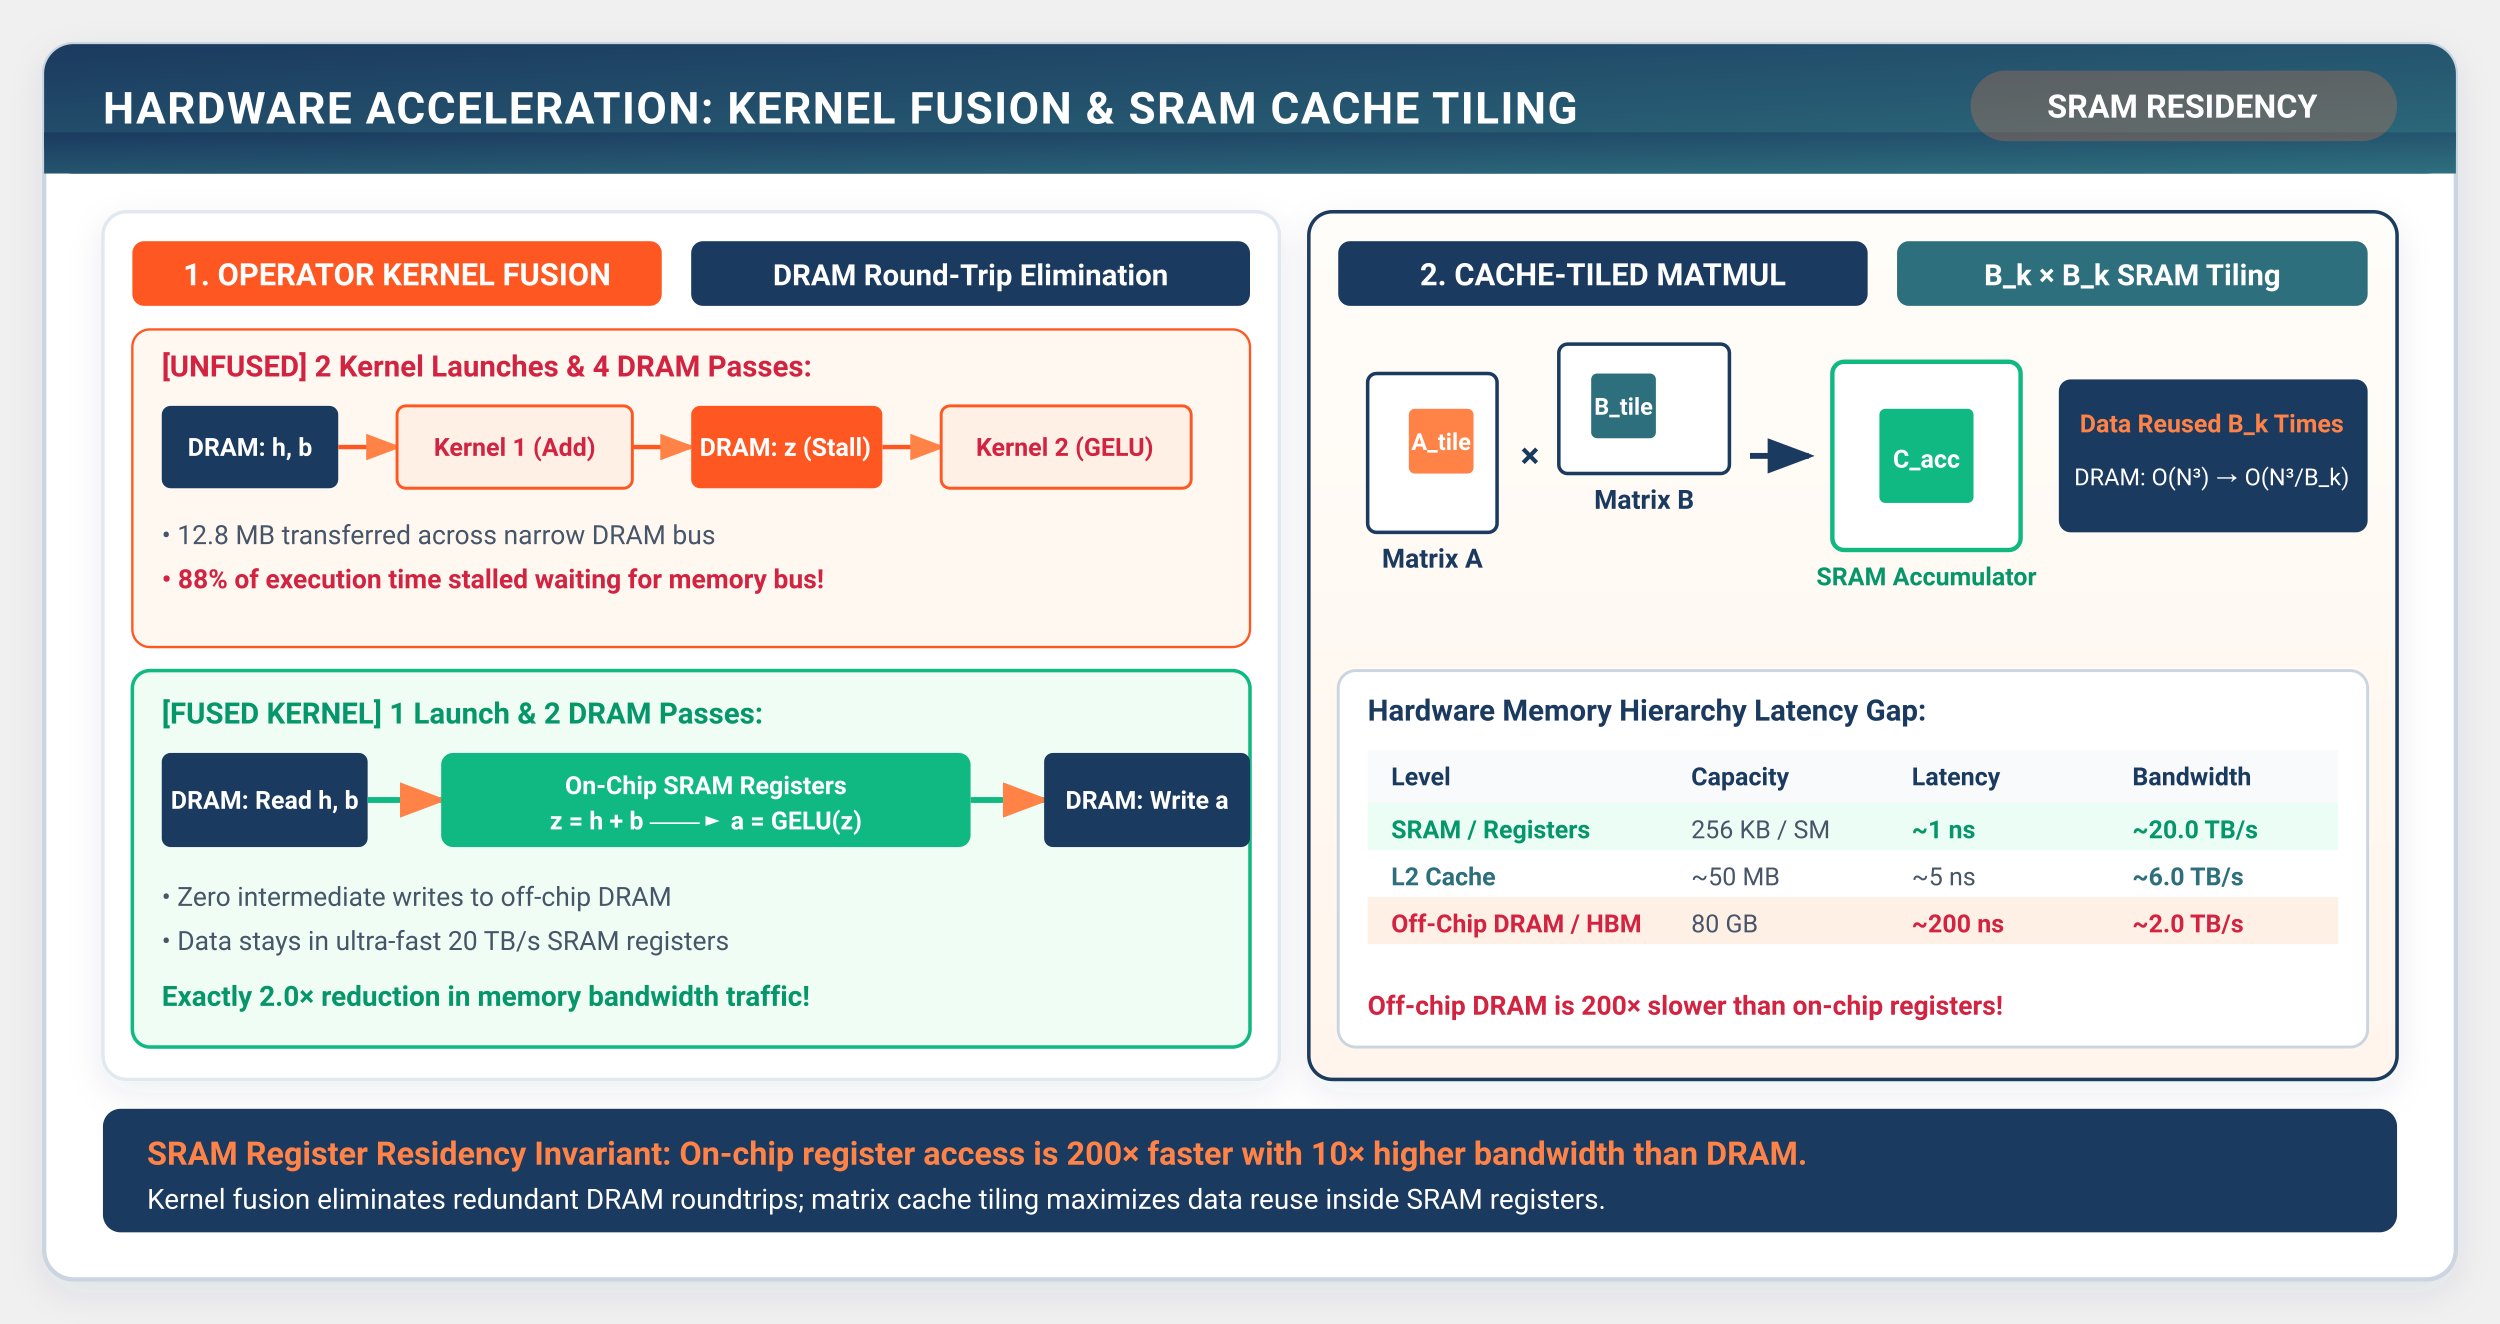
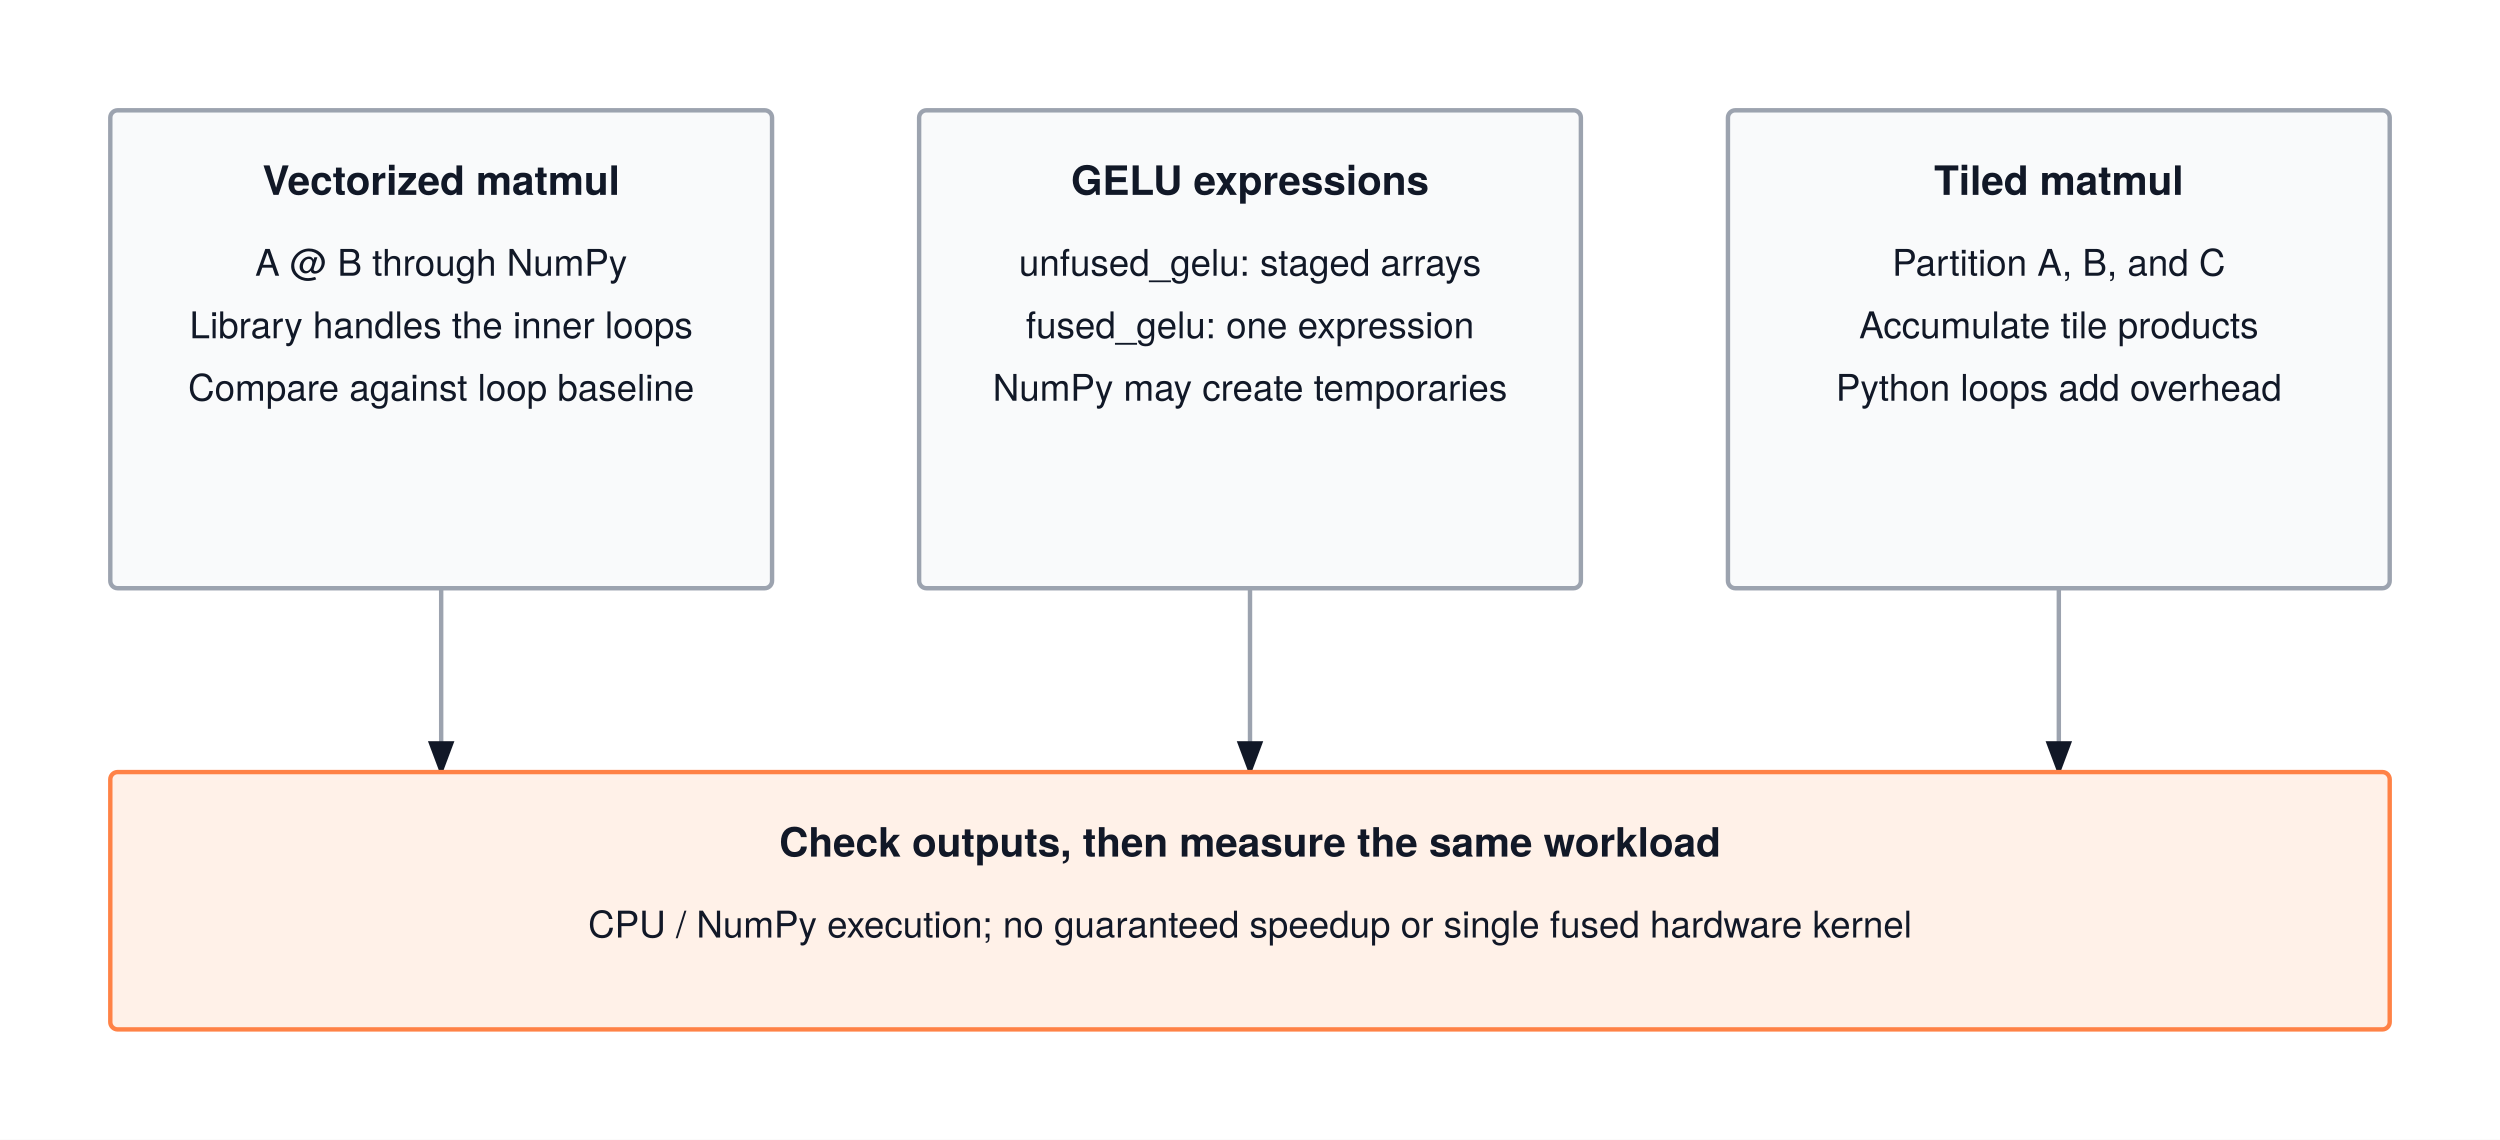
- <svg xmlns="http://www.w3.org/2000/svg" viewBox="0 0 850 450" width="100%" height="100%" style="background:#ffffff; font-family:-apple-system, BlinkMacSystemFont, 'Segoe UI', Roboto, Helvetica, Arial, sans-serif;">
+ <svg xmlns="http://www.w3.org/2000/svg" viewBox="0 0 680 310" font-family="'TeX Gyre Heros', -apple-system, BlinkMacSystemFont, 'Segoe UI', 'Helvetica Neue', Arial, sans-serif">
+   <rect width="680" height="310" fill="#ffffff" />
  <defs>
-     <filter id="cardShadow" x="-10%" y="-10%" width="120%" height="125%" filterUnits="userSpaceOnUse">
-       <feDropShadow dx="0" dy="4" stdDeviation="6" flood-color="#1B3A5F" flood-opacity="0.08" />
-     </filter>
-     <linearGradient id="torchGrad" x1="0%" y1="0%" x2="100%" y2="100%">
-       <stop offset="0%" stop-color="#1B3A5F" />
-       <stop offset="100%" stop-color="#2E6F7E" />
-     </linearGradient>
-     <linearGradient id="warmBgGrad" x1="0%" y1="0%" x2="0%" y2="100%">
-       <stop offset="0%" stop-color="#FFFDF9" />
-       <stop offset="100%" stop-color="#FFF5EC" />
-     </linearGradient>
-     <marker id="arrowOrange" markerWidth="8" markerHeight="6" refX="7" refY="3" orient="auto">
-       <polygon points="0 0, 8 3, 0 6" fill="#FF8246" />
-     </marker>
-     <marker id="arrowNavy" markerWidth="8" markerHeight="6" refX="7" refY="3" orient="auto">
-       <polygon points="0 0, 8 3, 0 6" fill="#1B3A5F" />
+     <marker id="arrow" markerWidth="8" markerHeight="6" refX="7" refY="3" orient="auto">
+       <polygon points="0 0, 8 3, 0 6" fill="#111827" />
    </marker>
  </defs>
-   <rect x="15" y="15" width="820" height="420" rx="10" fill="#FFFFFF" stroke="#CBD5E1" stroke-width="1.5" filter="url(#cardShadow)" />
-   <rect x="15" y="15" width="820" height="44" rx="10" fill="url(#torchGrad)" />
-   <rect x="15" y="45" width="820" height="14" fill="url(#torchGrad)" />
-   <text x="35" y="42" fill="#FFFFFF" font-size="15" font-weight="700" letter-spacing="0.5">HARDWARE ACCELERATION: KERNEL FUSION &amp; SRAM CACHE TILING</text>
-   <rect x="670" y="24" width="145" height="24" rx="12" fill="#FF8246" fill-opacity="0.25" />
-   <text x="742" y="40" fill="#FFFFFF" font-size="11" font-weight="700" text-anchor="middle">SRAM RESIDENCY</text>
-   <rect x="35" y="72" width="400" height="295" rx="8" fill="#FFFFFF" stroke="#E2E8F0" stroke-width="1.2" filter="url(#cardShadow)" />
-   <rect x="45" y="82" width="180" height="22" rx="4" fill="#FF5722" />
-   <text x="135" y="97" fill="#FFFFFF" font-size="10.5" font-weight="700" text-anchor="middle">1. OPERATOR KERNEL FUSION</text>
-   <rect x="235" y="82" width="190" height="22" rx="4" fill="#1B3A5F" />
-   <text x="330" y="97" fill="#FFFFFF" font-size="10" font-weight="600" text-anchor="middle">DRAM Round-Trip Elimination</text>
-   <rect x="45" y="112" width="380" height="108" rx="6" fill="#FFF8F0" stroke="#FF5722" stroke-width="0.8" />
-   <text x="55" y="128" fill="#D22341" font-size="10" font-weight="700">[UNFUSED] 2 Kernel Launches &amp; 4 DRAM Passes:</text>
-   <g transform="translate(55, 138)" font-size="8.5" font-weight="600">
-     <rect x="0" y="0" width="60" height="28" rx="3" fill="#1B3A5F" />
-     <text x="30" y="17" fill="#FFFFFF" text-anchor="middle">DRAM: h, b</text>
-     <path d="M60 14 H80" stroke="#FF5722" stroke-width="1.5" marker-end="url(#arrowOrange)" />
-     <rect x="80" y="0" width="80" height="28" rx="3" fill="#FFF0E6" stroke="#FF5722" />
-     <text x="120" y="17" fill="#D22341" text-anchor="middle">Kernel 1 (Add)</text>
-     <path d="M160 14 H180" stroke="#FF5722" stroke-width="1.5" marker-end="url(#arrowOrange)" />
-     <rect x="180" y="0" width="65" height="28" rx="3" fill="#FF5722" />
-     <text x="212" y="17" fill="#FFFFFF" text-anchor="middle">DRAM: z (Stall)</text>
-     <path d="M245 14 H265" stroke="#FF5722" stroke-width="1.5" marker-end="url(#arrowOrange)" />
-     <rect x="265" y="0" width="85" height="28" rx="3" fill="#FFF0E6" stroke="#FF5722" />
-     <text x="307" y="17" fill="#D22341" text-anchor="middle">Kernel 2 (GELU)</text>
-   </g>
-   <text x="55" y="185" fill="#475569" font-size="9">• 12.8 MB transferred across narrow DRAM bus</text>
-   <text x="55" y="200" fill="#D22341" font-size="9" font-weight="700">• 88% of execution time stalled waiting for memory bus!</text>
-   <rect x="45" y="228" width="380" height="128" rx="6" fill="#F0FDF4" stroke="#10B981" stroke-width="1.2" />
-   <text x="55" y="246" fill="#059669" font-size="10" font-weight="700">[FUSED KERNEL] 1 Launch &amp; 2 DRAM Passes:</text>
-   <g transform="translate(55, 256)" font-size="8.5" font-weight="600">
-     <rect x="0" y="0" width="70" height="32" rx="3" fill="#1B3A5F" />
-     <text x="35" y="19" fill="#FFFFFF" text-anchor="middle">DRAM: Read h, b</text>
-     <path d="M70 16 H95" stroke="#10B981" stroke-width="2" marker-end="url(#arrowOrange)" />
-     <rect x="95" y="0" width="180" height="32" rx="4" fill="#10B981" />
-     <text x="185" y="14" fill="#FFFFFF" font-weight="700" text-anchor="middle">On-Chip SRAM Registers</text>
-     <text x="185" y="26" fill="#FFFFFF" text-anchor="middle">z = h + b  ──►  a = GELU(z)</text>
-     <path d="M275 16 H300" stroke="#10B981" stroke-width="2" marker-end="url(#arrowOrange)" />
-     <rect x="300" y="0" width="70" height="32" rx="3" fill="#1B3A5F" />
-     <text x="335" y="19" fill="#FFFFFF" text-anchor="middle">DRAM: Write a</text>
-   </g>
-   <text x="55" y="308" fill="#475569" font-size="9">• Zero intermediate writes to off-chip DRAM</text>
-   <text x="55" y="323" fill="#475569" font-size="9">• Data stays in ultra-fast 20 TB/s SRAM registers</text>
-   <text x="55" y="342" fill="#059669" font-size="9.5" font-weight="700">Exactly 2.0× reduction in memory bandwidth traffic!</text>
-   <rect x="445" y="72" width="370" height="295" rx="8" fill="url(#warmBgGrad)" stroke="#1B3A5F" stroke-width="1.2" filter="url(#cardShadow)" />
-   <rect x="455" y="82" width="180" height="22" rx="4" fill="#1B3A5F" />
-   <text x="545" y="97" fill="#FFFFFF" font-size="10.5" font-weight="700" text-anchor="middle">2. CACHE-TILED MATMUL</text>
-   <rect x="645" y="82" width="160" height="22" rx="4" fill="#2E6F7E" />
-   <text x="725" y="97" fill="#FFFFFF" font-size="10" font-weight="600" text-anchor="middle">B_k × B_k SRAM Tiling</text>
-   <g transform="translate(465, 115)">
-     <rect x="0" y="12" width="44" height="54" rx="3" fill="#FFFFFF" stroke="#1B3A5F" stroke-width="1.2" />
-     <rect x="14" y="24" width="22" height="22" rx="2" fill="#FF8246" />
-     <text x="25" y="38" fill="#FFFFFF" font-size="8" font-weight="700" text-anchor="middle">A_tile</text>
-     <text x="22" y="78" fill="#1B3A5F" font-size="9" font-weight="700" text-anchor="middle">Matrix A</text>
-     <text x="52" y="44" fill="#1B3A5F" font-size="12" font-weight="700">×</text>
-     <rect x="65" y="2" width="58" height="44" rx="3" fill="#FFFFFF" stroke="#1B3A5F" stroke-width="1.2" />
-     <rect x="76" y="12" width="22" height="22" rx="2" fill="#2E6F7E" />
-     <text x="87" y="26" fill="#FFFFFF" font-size="8" font-weight="700" text-anchor="middle">B_tile</text>
-     <text x="94" y="58" fill="#1B3A5F" font-size="9" font-weight="700" text-anchor="middle">Matrix B</text>
-     <path d="M130 40 H150" stroke="#1B3A5F" stroke-width="2" marker-end="url(#arrowNavy)" />
-     <rect x="158" y="8" width="64" height="64" rx="4" fill="#FFFFFF" stroke="#10B981" stroke-width="1.5" />
-     <rect x="174" y="24" width="32" height="32" rx="2" fill="#10B981" />
-     <text x="190" y="44" fill="#FFFFFF" font-size="8.5" font-weight="700" text-anchor="middle">C_acc</text>
-     <text x="190" y="84" fill="#059669" font-size="8.5" font-weight="700" text-anchor="middle">SRAM Accumulator</text>
-     <rect x="235" y="14" width="105" height="52" rx="4" fill="#1B3A5F" />
-     <text x="287" y="32" fill="#FF8246" font-size="8.5" font-weight="700" text-anchor="middle">Data Reused B_k Times</text>
-     <text x="287" y="50" fill="#FFFFFF" font-size="8" text-anchor="middle">DRAM: O(N³) → O(N³/B_k)</text>
-   </g>
-   <rect x="455" y="228" width="350" height="128" rx="6" fill="#FFFFFF" stroke="#CBD5E1" />
-   <text x="465" y="245" fill="#1B3A5F" font-size="10" font-weight="700">Hardware Memory Hierarchy Latency Gap:</text>
-   <g transform="translate(465, 255)" font-size="8.5">
-     <rect x="0" y="0" width="330" height="18" fill="#F8FAFC" />
-     <text x="8" y="12" fill="#1B3A5F" font-weight="700">Level</text>
-     <text x="110" y="12" fill="#1B3A5F" font-weight="700">Capacity</text>
-     <text x="185" y="12" fill="#1B3A5F" font-weight="700">Latency</text>
-     <text x="260" y="12" fill="#1B3A5F" font-weight="700">Bandwidth</text>
-     <rect x="0" y="18" width="330" height="16" fill="#ECFDF5" />
-     <text x="8" y="30" fill="#059669" font-weight="700">SRAM / Registers</text>
-     <text x="110" y="30" fill="#475569">256 KB / SM</text>
-     <text x="185" y="30" fill="#059669" font-weight="700">~1 ns</text>
-     <text x="260" y="30" fill="#059669" font-weight="700">~20.0 TB/s</text>
-     <rect x="0" y="34" width="330" height="16" fill="#FFFFFF" />
-     <text x="8" y="46" fill="#2E6F7E" font-weight="600">L2 Cache</text>
-     <text x="110" y="46" fill="#475569">~50 MB</text>
-     <text x="185" y="46" fill="#475569">~5 ns</text>
-     <text x="260" y="46" fill="#2E6F7E" font-weight="600">~6.0 TB/s</text>
-     <rect x="0" y="50" width="330" height="16" fill="#FFF0E6" />
-     <text x="8" y="62" fill="#D22341" font-weight="700">Off-Chip DRAM / HBM</text>
-     <text x="110" y="62" fill="#475569">80 GB</text>
-     <text x="185" y="62" fill="#D22341" font-weight="700">~200 ns</text>
-     <text x="260" y="62" fill="#D22341" font-weight="700">~2.0 TB/s</text>
-   </g>
-   <text x="465" y="345" fill="#D22341" font-size="9" font-weight="700">Off-chip DRAM is 200× slower than on-chip registers!</text>
-   <rect x="35" y="377" width="780" height="42" rx="6" fill="#1B3A5F" />
-   <text x="50" y="396" fill="#FF8246" font-size="11" font-weight="700">SRAM Register Residency Invariant: On-chip register access is 200× faster with 10× higher bandwidth than DRAM.</text>
-   <text x="50" y="411" fill="#FFFFFF" font-size="9.5">Kernel fusion eliminates redundant DRAM roundtrips; matrix cache tiling maximizes data reuse inside SRAM registers.</text>
+   <rect x="30" y="30" width="180" height="130" rx="2" fill="#F9FAFB" stroke="#9ca3af" stroke-width="1.2" />
+   <text x="120.0" y="53" text-anchor="middle" font-size="11" font-weight="700" fill="#111827">Vectorized matmul</text>
+   <text x="120.0" y="75" text-anchor="middle" font-size="10" font-weight="400" fill="#111827">A @ B through NumPy</text>
+   <text x="120.0" y="92" text-anchor="middle" font-size="10" font-weight="400" fill="#111827">Library handles the inner loops</text>
+   <text x="120.0" y="109" text-anchor="middle" font-size="10" font-weight="400" fill="#111827">Compare against loop baseline</text>
+   <rect x="250" y="30" width="180" height="130" rx="2" fill="#F9FAFB" stroke="#9ca3af" stroke-width="1.2" />
+   <text x="340.0" y="53" text-anchor="middle" font-size="11" font-weight="700" fill="#111827">GELU expressions</text>
+   <text x="340.0" y="75" text-anchor="middle" font-size="10" font-weight="400" fill="#111827">unfused_gelu: staged arrays</text>
+   <text x="340.0" y="92" text-anchor="middle" font-size="10" font-weight="400" fill="#111827">fused_gelu: one expression</text>
+   <text x="340.0" y="109" text-anchor="middle" font-size="10" font-weight="400" fill="#111827">NumPy may create temporaries</text>
+   <rect x="470" y="30" width="180" height="130" rx="2" fill="#F9FAFB" stroke="#9ca3af" stroke-width="1.2" />
+   <text x="560.0" y="53" text-anchor="middle" font-size="11" font-weight="700" fill="#111827">Tiled matmul</text>
+   <text x="560.0" y="75" text-anchor="middle" font-size="10" font-weight="400" fill="#111827">Partition A, B, and C</text>
+   <text x="560.0" y="92" text-anchor="middle" font-size="10" font-weight="400" fill="#111827">Accumulate tile products</text>
+   <text x="560.0" y="109" text-anchor="middle" font-size="10" font-weight="400" fill="#111827">Python loops add overhead</text>
+   <path d="M 120 160 H 120 V 210" fill="none" stroke="#9ca3af" stroke-width="1.2" marker-end="url(#arrow)" />
+   <path d="M 340 160 H 340 V 210" fill="none" stroke="#9ca3af" stroke-width="1.2" marker-end="url(#arrow)" />
+   <path d="M 560 160 H 560 V 210" fill="none" stroke="#9ca3af" stroke-width="1.2" marker-end="url(#arrow)" />
+   <rect x="30" y="210" width="620" height="70" rx="2" fill="#fff1e8" stroke="#ff8246" stroke-width="1.2" />
+   <text x="340.0" y="233" text-anchor="middle" font-size="11" font-weight="700" fill="#111827">Check outputs, then measure the same workload</text>
+   <text x="340.0" y="255" text-anchor="middle" font-size="10" font-weight="400" fill="#111827">CPU / NumPy execution; no guaranteed speedup or single fused hardware kernel</text>
</svg>
